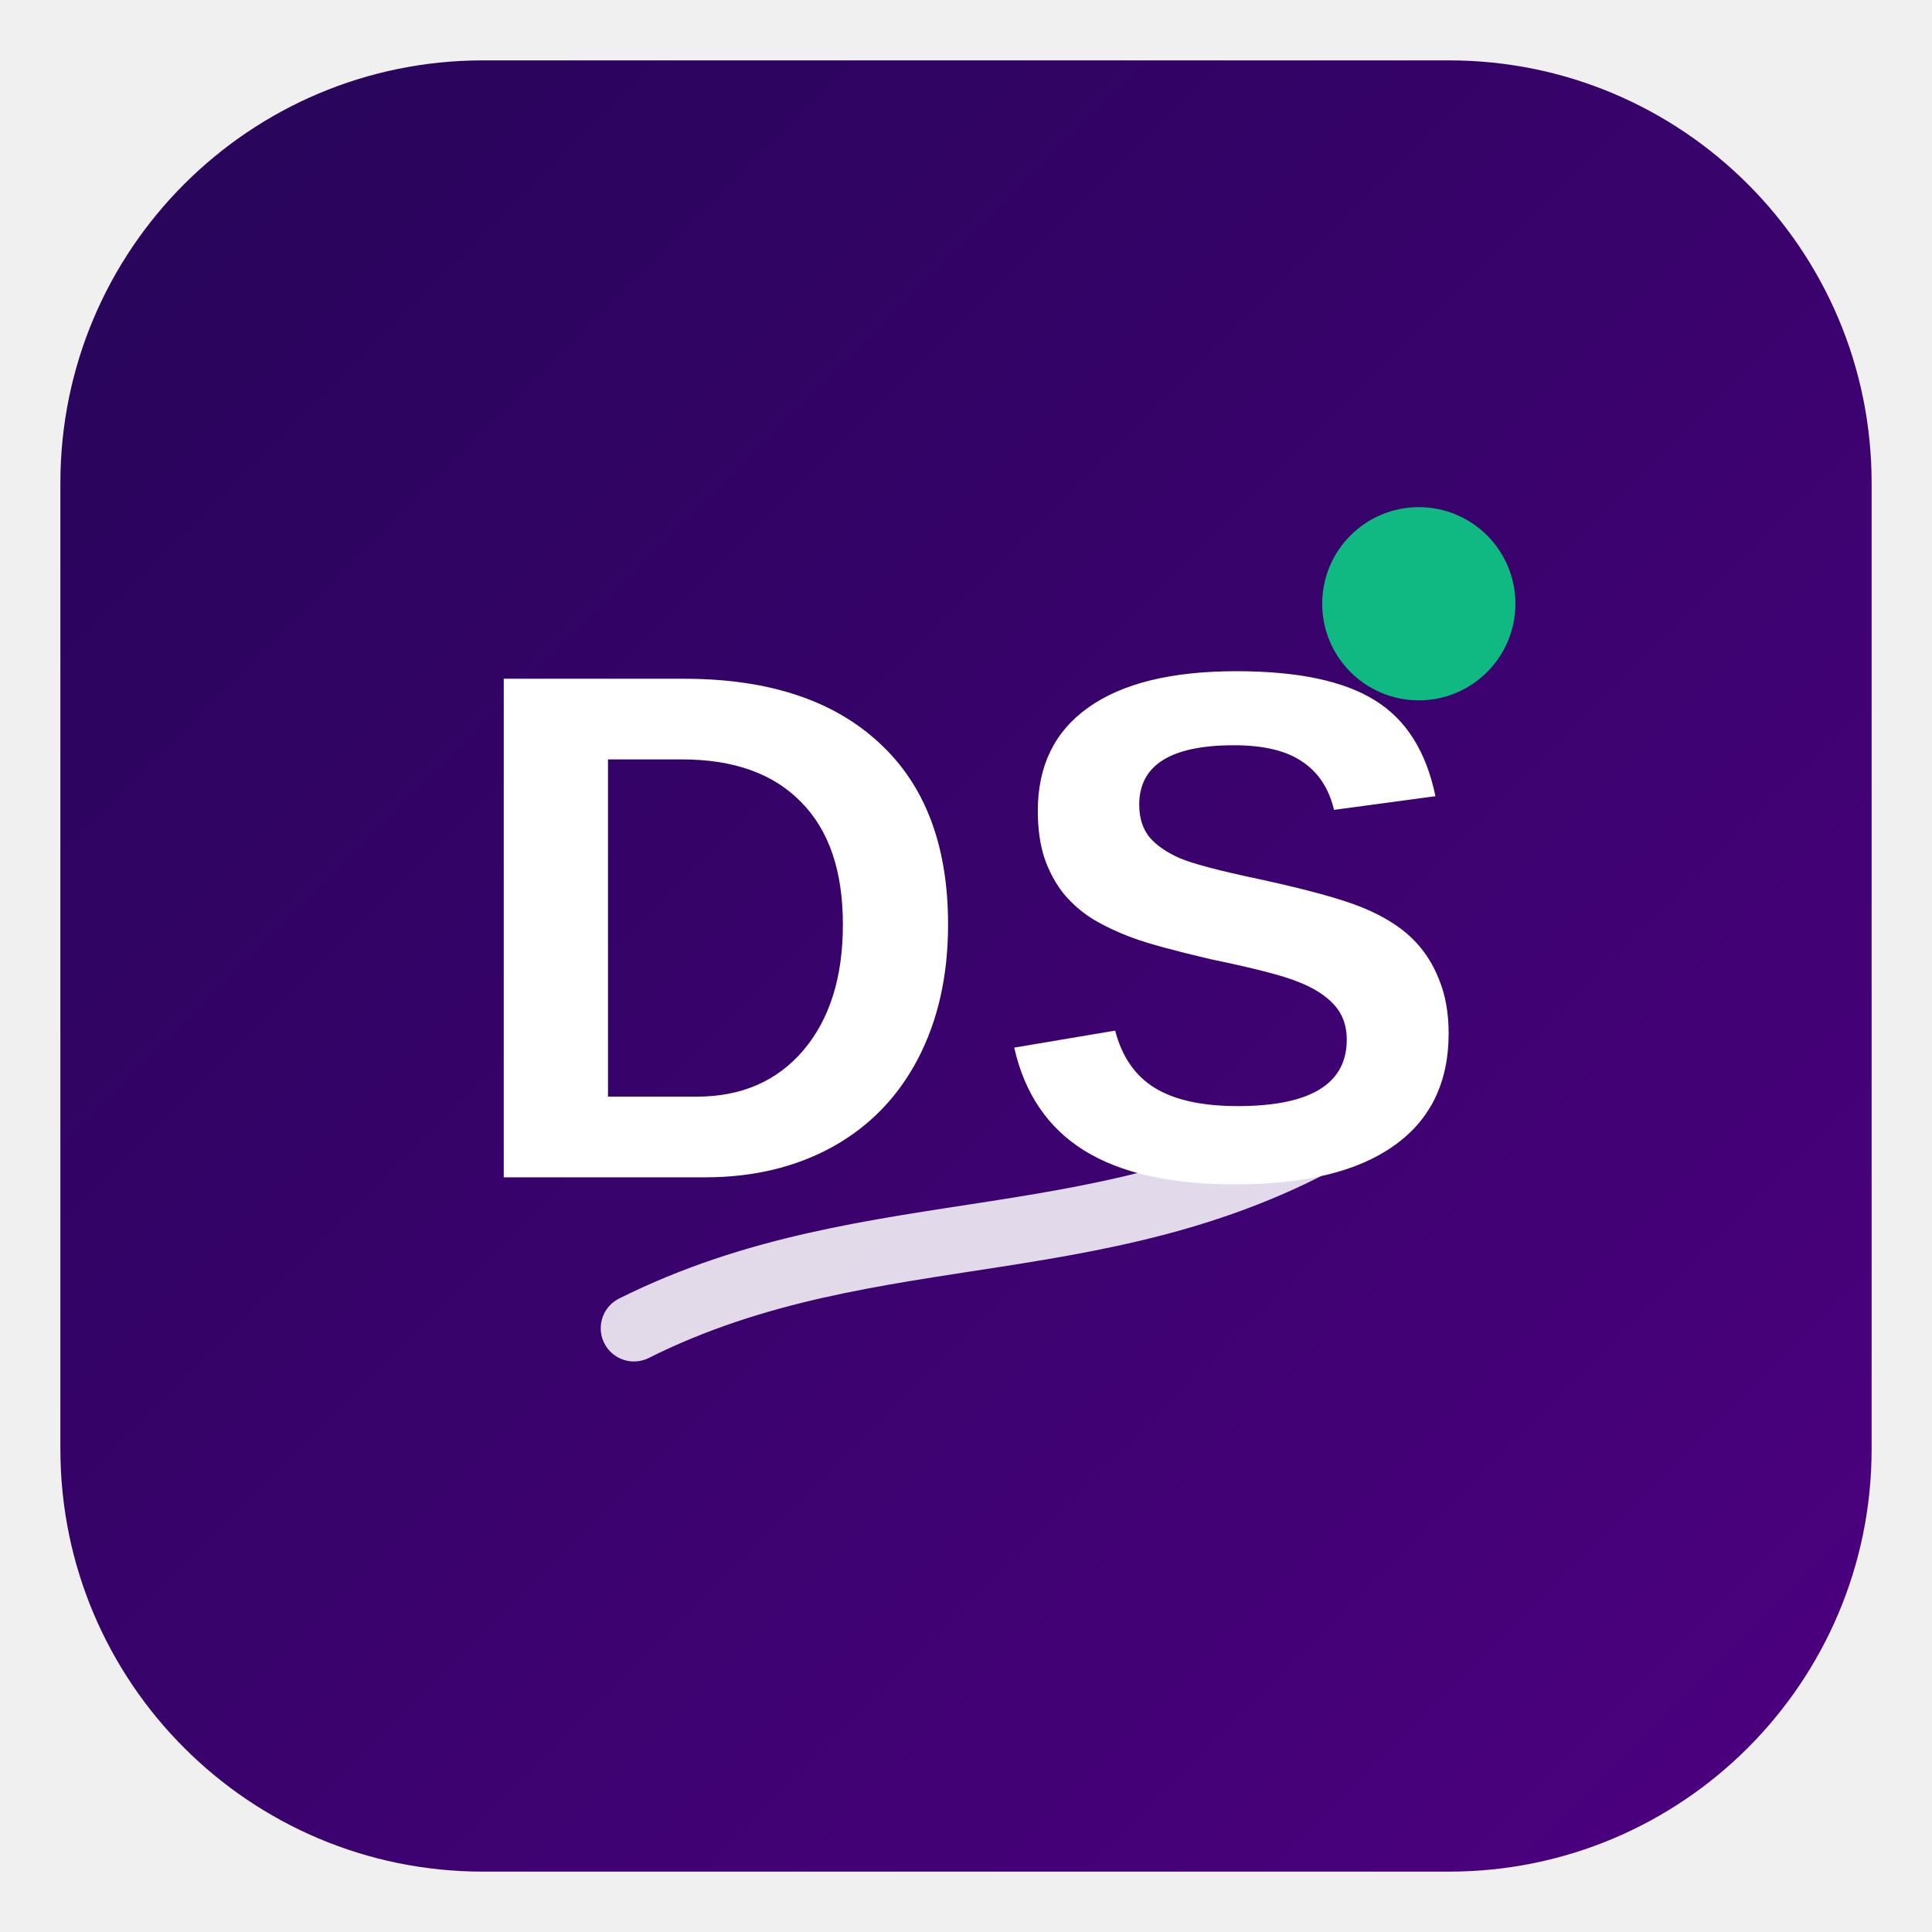
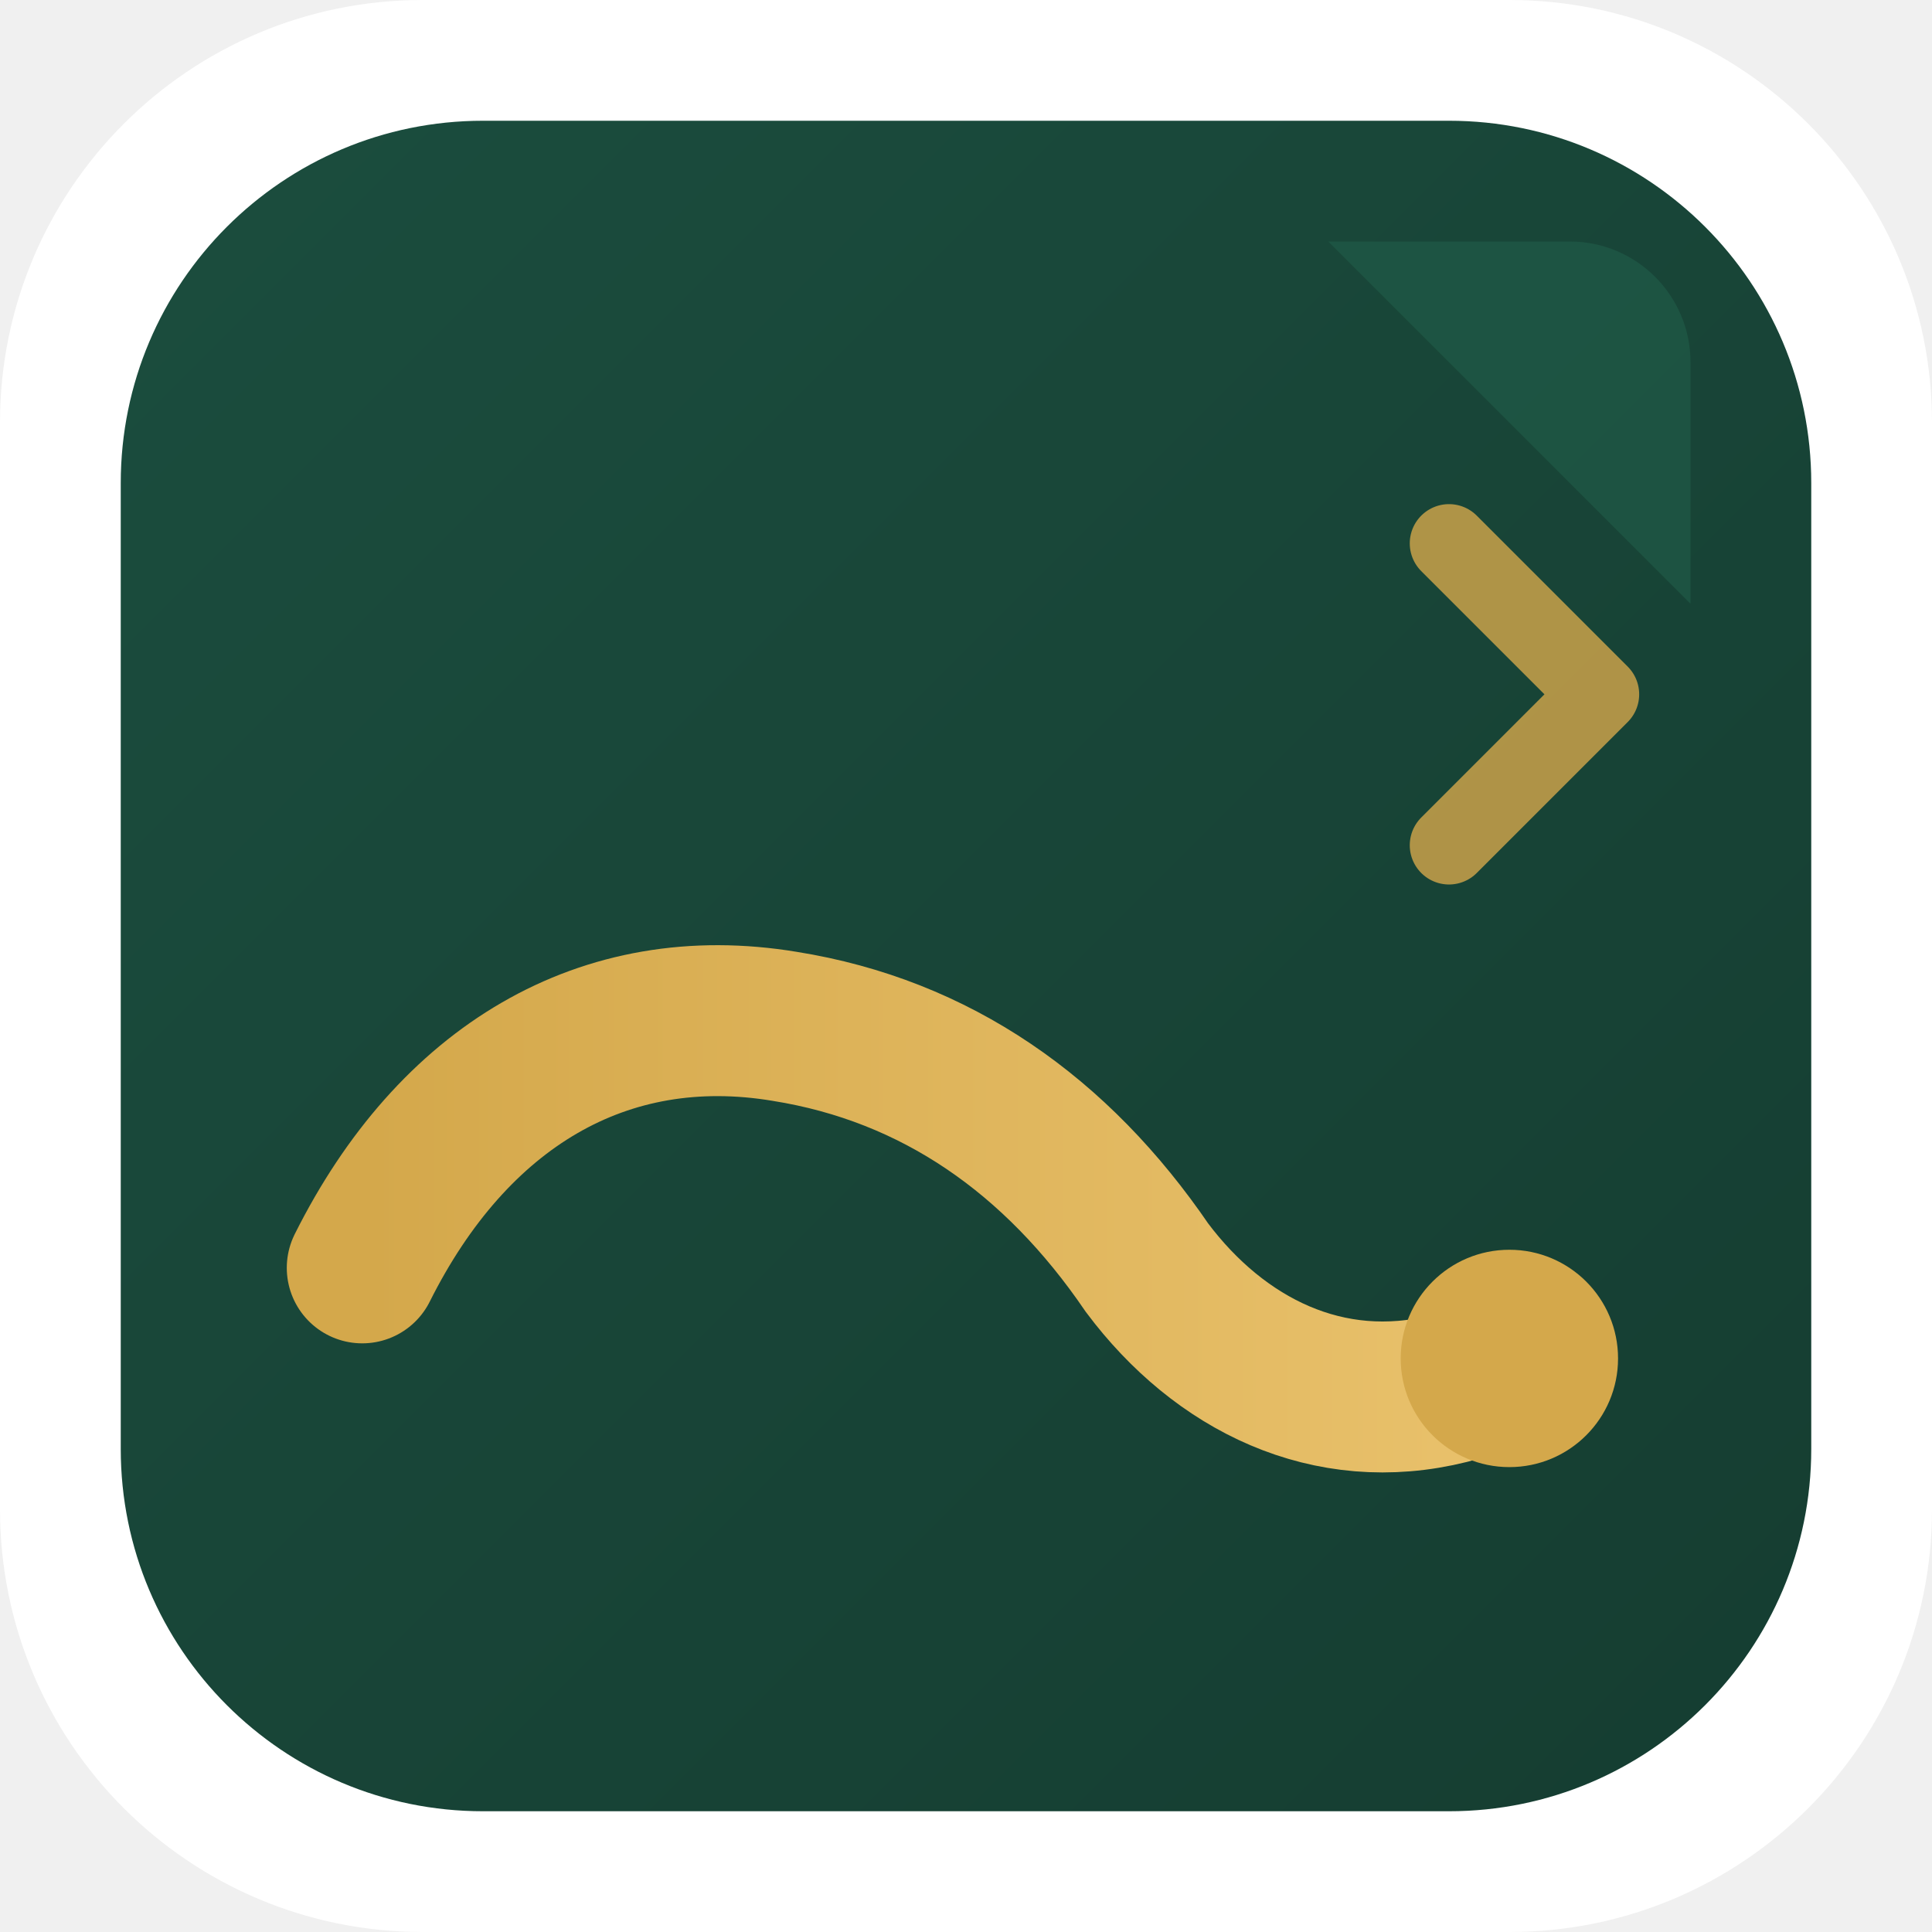
- <svg xmlns="http://www.w3.org/2000/svg" viewBox="0 0 64 64" role="img" aria-label="DocuMantra favicon">
+ <svg xmlns="http://www.w3.org/2000/svg" width="32" height="32" viewBox="0 0 32 32" fill="none">
  <defs>
-     <linearGradient id="bg" x1="0" y1="0" x2="1" y2="1">
-       <stop offset="0%" stop-color="#260559" />
-       <stop offset="100%" stop-color="#4D0080" />
+     <linearGradient id="bgGrad" x1="0%" y1="0%" x2="100%" y2="100%">
+       <stop offset="0%" stop-color="#1B4D3E" />
+       <stop offset="100%" stop-color="#153D31" />
+     </linearGradient>
+     <linearGradient id="sigGrad" x1="0%" y1="0%" x2="100%" y2="0%">
+       <stop offset="0%" stop-color="#D4A84B" />
+       <stop offset="100%" stop-color="#E8C06A" />
    </linearGradient>
  </defs>
-   <rect x="2" y="2" width="60" height="60" rx="14" fill="url(#bg)" />
-   <text x="32" y="39" text-anchor="middle" font-family="Segoe UI, Arial, sans-serif" font-size="24" font-weight="700" fill="#FFFFFF" letter-spacing="0.5">
-     DS
-   </text>
-   <path d="M21 44 C29 40, 37 42, 45 37" fill="none" stroke="#FFFFFF" stroke-width="2.2" stroke-linecap="round" opacity="0.85" />
-   <circle cx="47" cy="20" r="3.2" fill="#10B981" />
+   <rect width="32" height="32" rx="7" fill="#FFFFFF" />
+   <rect x="2" y="2" width="28" height="28" rx="6" fill="url(#bgGrad)" />
+   <path d="M22 4H26C27.105 4 28 4.895 28 6V10L22 4Z" fill="#1F5A47" opacity="0.7" />
+   <path d="M6 21C7.5 18 10 16.5 13 17C15.5 17.4 17.5 18.8 19 21C20.2 22.6 22 23.5 24 23" stroke="url(#sigGrad)" stroke-width="2.5" stroke-linecap="round" fill="none" />
+   <circle cx="25" cy="22.5" r="1.8" fill="#D4A84B" />
+   <path d="M24 9L26.5 11.5L24 14" stroke="#D4A84B" stroke-width="1.3" stroke-linecap="round" stroke-linejoin="round" opacity="0.8" />
</svg>
